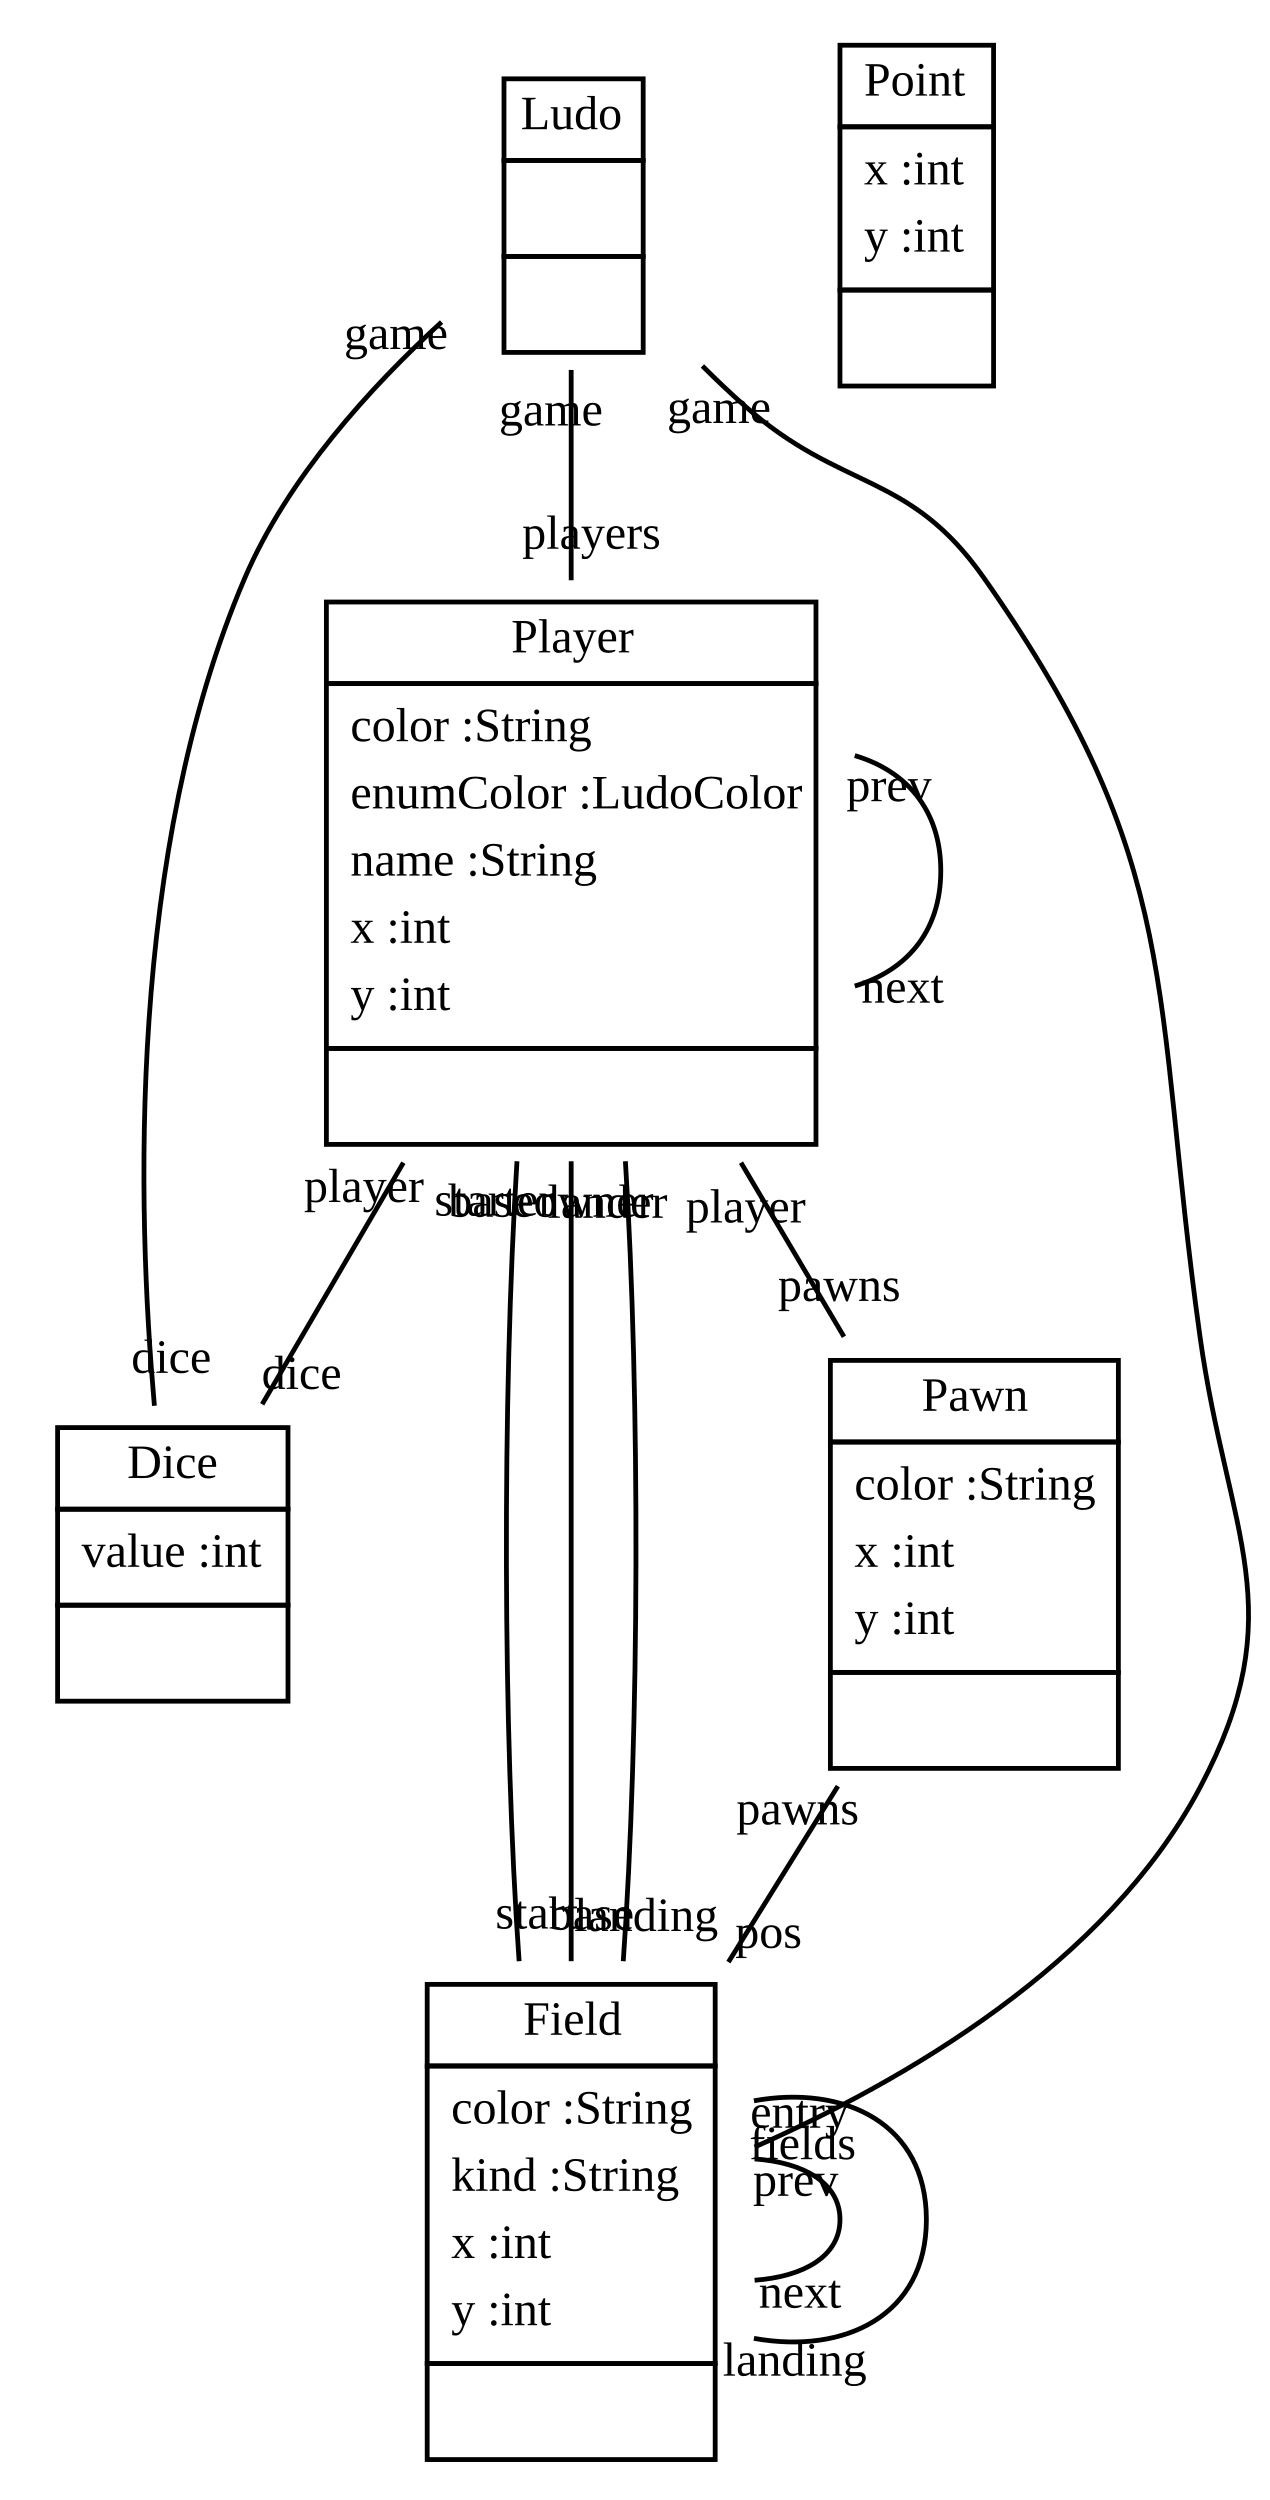
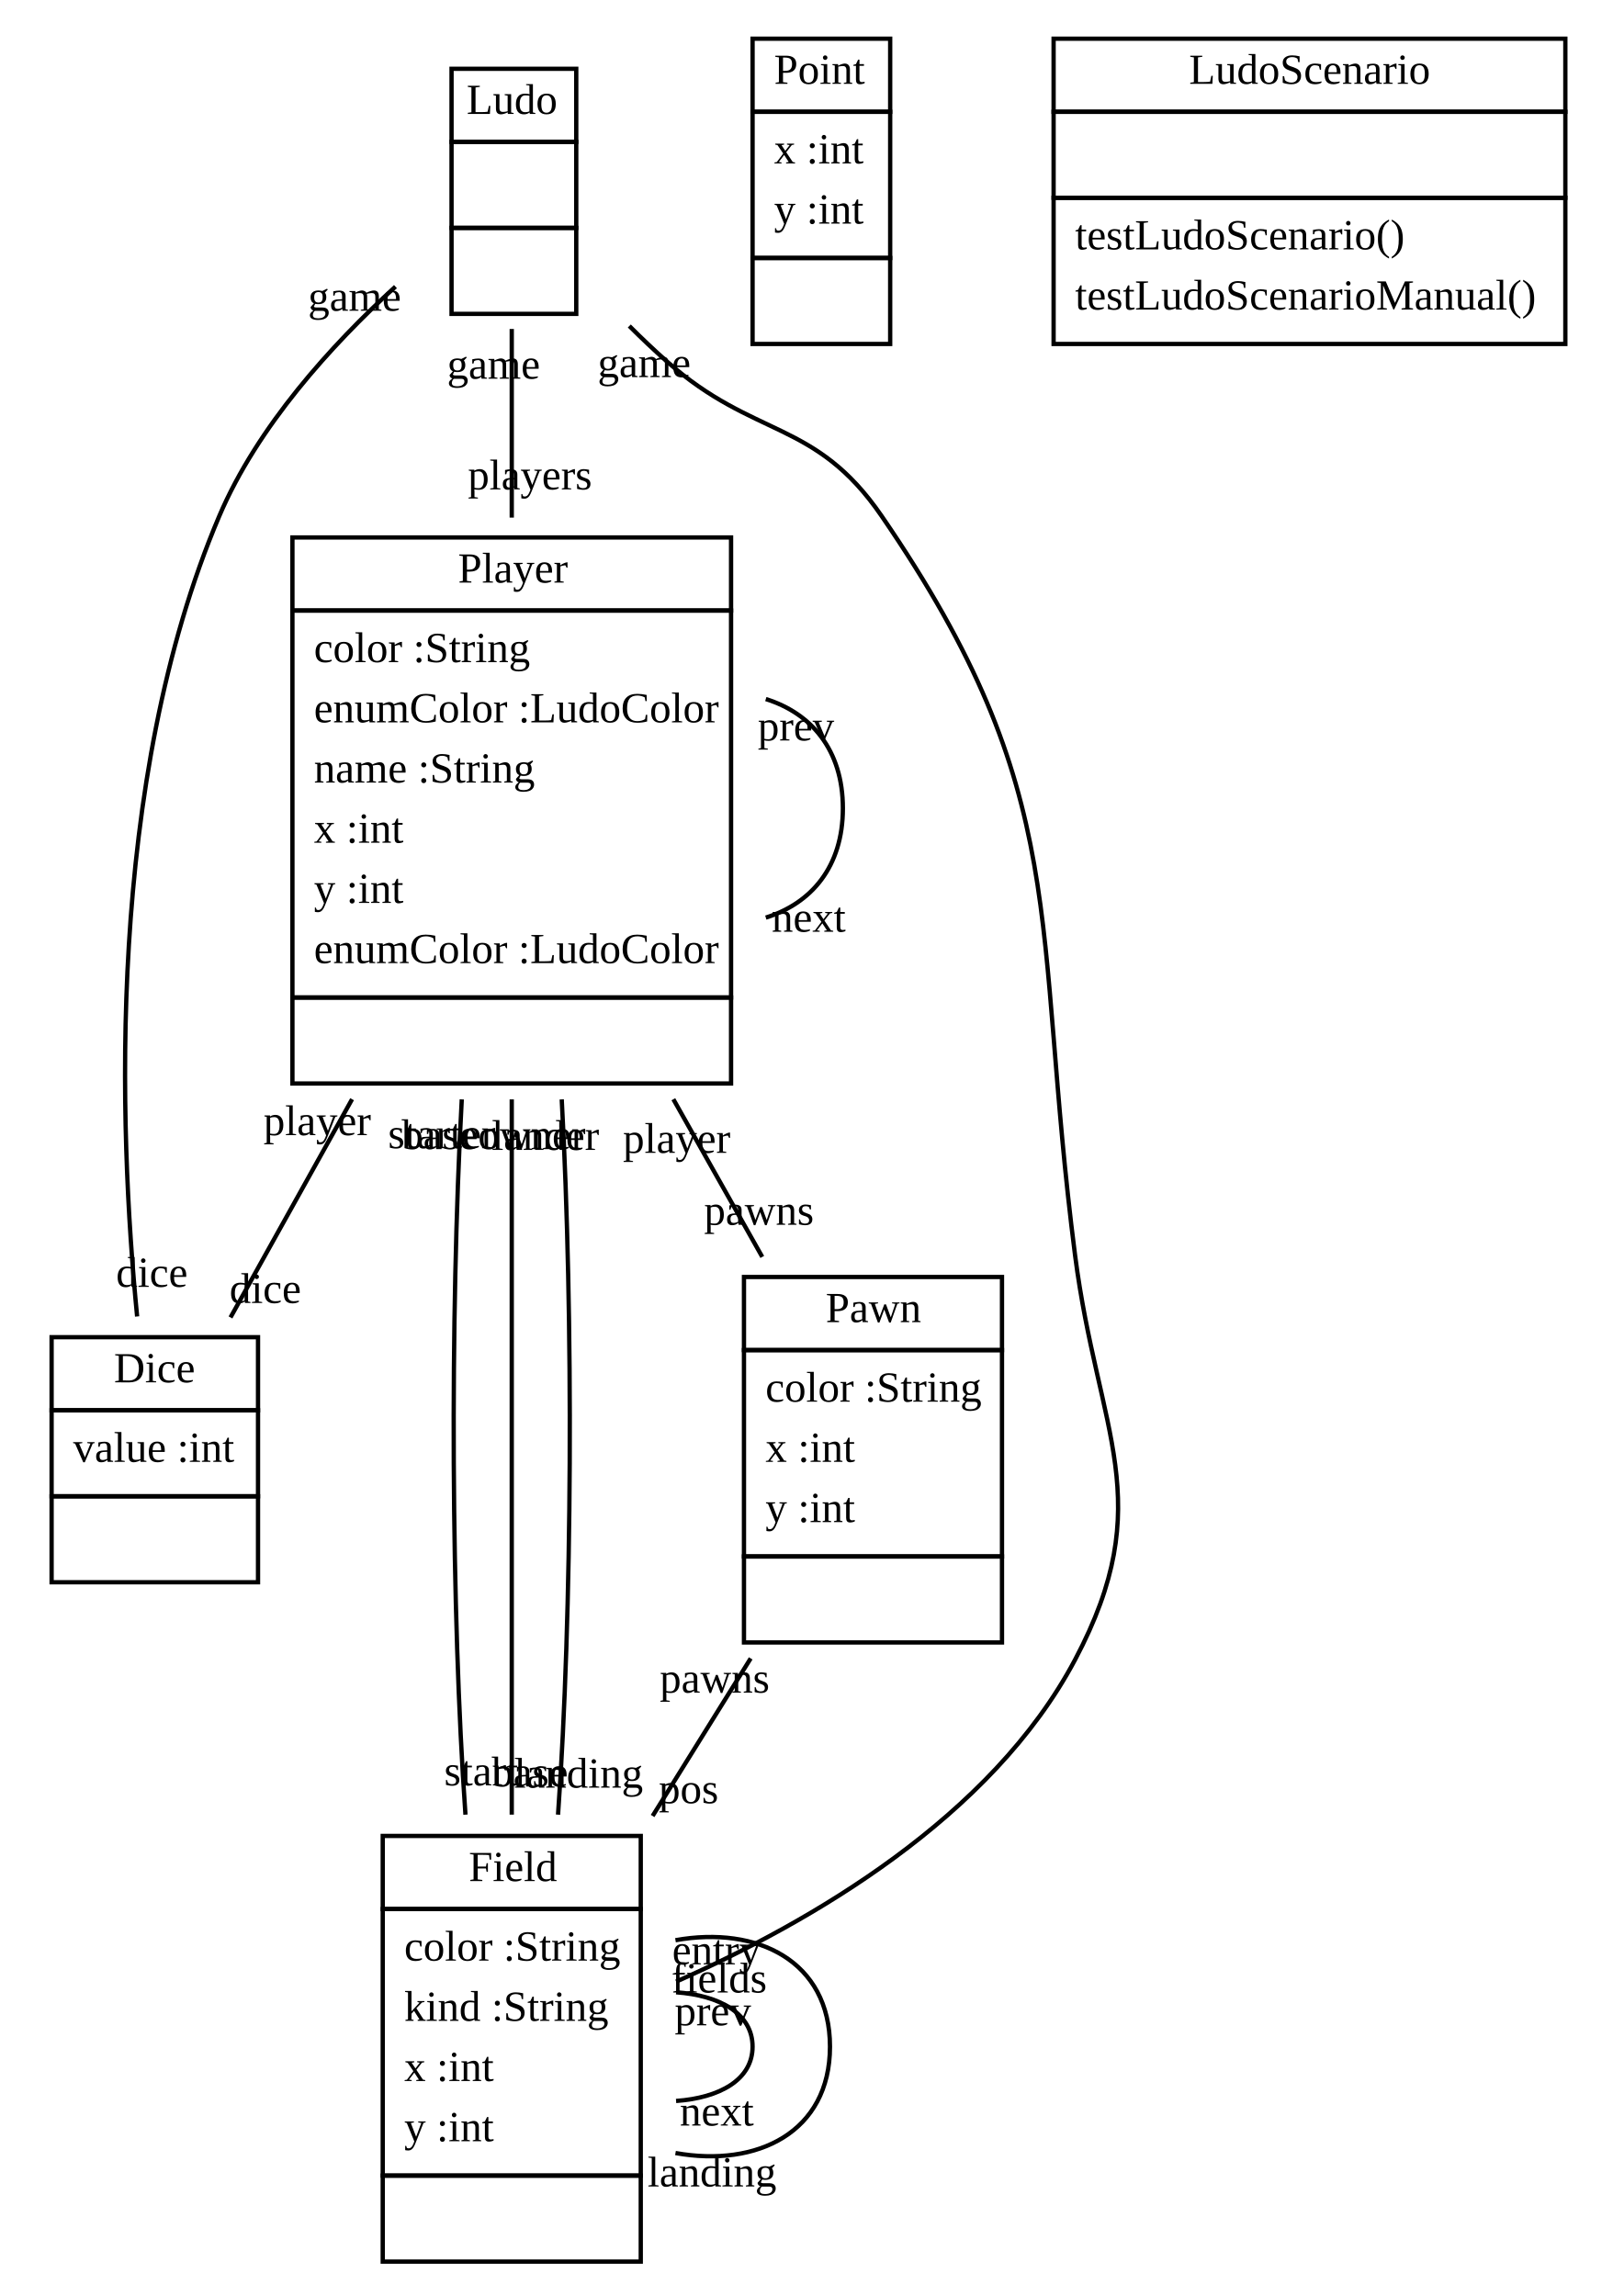
- <svg xmlns="http://www.w3.org/2000/svg" xmlns:xlink="http://www.w3.org/1999/xlink" width="264pt" height="520pt" viewBox="0.00 0.00 264.43 520.00">
-   <g id="graph1" class="graph" transform="scale(1 1) rotate(0) translate(4 516)">
-     <polygon fill="white" stroke="white" points="-4,5 -4,-516 261.429,-516 261.429,5 -4,5" />
+ <svg xmlns="http://www.w3.org/2000/svg" xmlns:xlink="http://www.w3.org/1999/xlink" width="375pt" height="534pt" viewBox="0.00 0.00 375.00 534.00">
+   <g id="graph1" class="graph" transform="scale(1 1) rotate(0) translate(4 530)">
+     <polygon fill="white" stroke="white" points="-4,5 -4,-530 372,-530 372,5 -4,5" />
    <g id="node1" class="node">
      <a xlink:href="../examples/org/sdmlib/examples/ludo/Ludo.java" xlink:title="&lt;TABLE&gt;">
-         <polygon fill="none" stroke="black" points="101,-483 101,-500 130,-500 130,-483 101,-483" />
-         <text text-anchor="start" x="104.5" y="-489.5" font-family="Times New Roman,serif" font-size="10.00">Ludo</text>
+         <polygon fill="none" stroke="black" points="101,-497 101,-514 130,-514 130,-497 101,-497" />
+         <text text-anchor="start" x="104.5" y="-503.5" font-family="Times New Roman,serif" font-size="10.00">Ludo</text>
      </a>
-       <polygon fill="none" stroke="black" points="101,-463 101,-483 130,-483 130,-463 101,-463" />
-       <text text-anchor="start" x="114" y="-471" font-family="Times New Roman,serif" font-size="10.00"> </text>
-       <polygon fill="none" stroke="black" points="101,-443 101,-463 130,-463 130,-443 101,-443" />
-       <text text-anchor="start" x="114" y="-451" font-family="Times New Roman,serif" font-size="10.00"> </text>
+       <polygon fill="none" stroke="black" points="101,-477 101,-497 130,-497 130,-477 101,-477" />
+       <text text-anchor="start" x="114" y="-485" font-family="Times New Roman,serif" font-size="10.00"> </text>
+       <polygon fill="none" stroke="black" points="101,-457 101,-477 130,-477 130,-457 101,-457" />
+       <text text-anchor="start" x="114" y="-465" font-family="Times New Roman,serif" font-size="10.00"> </text>
    </g>
    <g id="node3" class="node">
      <a xlink:href="../examples/org/sdmlib/examples/ludo/Player.java" xlink:title="&lt;TABLE&gt;">
-         <polygon fill="none" stroke="black" points="64,-374 64,-391 166,-391 166,-374 64,-374" />
-         <text text-anchor="start" x="102.5" y="-380.5" font-family="Times New Roman,serif" font-size="10.00">Player</text>
+         <polygon fill="none" stroke="black" points="64,-388 64,-405 166,-405 166,-388 64,-388" />
+         <text text-anchor="start" x="102.5" y="-394.5" font-family="Times New Roman,serif" font-size="10.00">Player</text>
      </a>
-       <polygon fill="none" stroke="black" points="64,-298 64,-374 166,-374 166,-298 64,-298" />
-       <text text-anchor="start" x="69" y="-362" font-family="Times New Roman,serif" font-size="10.00">color :String</text>
-       <text text-anchor="start" x="69" y="-348" font-family="Times New Roman,serif" font-size="10.00">enumColor :LudoColor</text>
-       <text text-anchor="start" x="69" y="-334" font-family="Times New Roman,serif" font-size="10.00">name :String</text>
-       <text text-anchor="start" x="69" y="-320" font-family="Times New Roman,serif" font-size="10.00">x :int</text>
-       <text text-anchor="start" x="69" y="-306" font-family="Times New Roman,serif" font-size="10.00">y :int</text>
+       <polygon fill="none" stroke="black" points="64,-298 64,-388 166,-388 166,-298 64,-298" />
+       <text text-anchor="start" x="69" y="-376" font-family="Times New Roman,serif" font-size="10.00">color :String</text>
+       <text text-anchor="start" x="69" y="-362" font-family="Times New Roman,serif" font-size="10.00">enumColor :LudoColor</text>
+       <text text-anchor="start" x="69" y="-348" font-family="Times New Roman,serif" font-size="10.00">name :String</text>
+       <text text-anchor="start" x="69" y="-334" font-family="Times New Roman,serif" font-size="10.00">x :int</text>
+       <text text-anchor="start" x="69" y="-320" font-family="Times New Roman,serif" font-size="10.00">y :int</text>
+       <text text-anchor="start" x="69" y="-306" font-family="Times New Roman,serif" font-size="10.00">enumColor :LudoColor</text>
      <polygon fill="none" stroke="black" points="64,-278 64,-298 166,-298 166,-278 64,-278" />
      <text text-anchor="start" x="113.5" y="-286" font-family="Times New Roman,serif" font-size="10.00"> </text>
    </g>
    <g id="edge2" class="edge">
-       <path fill="none" stroke="black" d="M115,-439.348C115,-426.256 115,-410.628 115,-395.538" />
-       <text text-anchor="middle" x="119.226" y="-402.101" font-family="Times New Roman,serif" font-size="10.00">players</text>
-       <text text-anchor="middle" x="110.774" y="-427.785" font-family="Times New Roman,serif" font-size="10.00">game</text>
+       <path fill="none" stroke="black" d="M115,-453.486C115,-440.494 115,-424.916 115,-409.612" />
+       <text text-anchor="middle" x="119.226" y="-416.175" font-family="Times New Roman,serif" font-size="10.00">players</text>
+       <text text-anchor="middle" x="110.774" y="-441.923" font-family="Times New Roman,serif" font-size="10.00">game</text>
    </g>
    <g id="node4" class="node">
      <a xlink:href="../examples/org/sdmlib/examples/ludo/Dice.java" xlink:title="&lt;TABLE&gt;">
        <polygon fill="none" stroke="black" points="8,-202 8,-219 56,-219 56,-202 8,-202" />
        <text text-anchor="start" x="22.5" y="-208.5" font-family="Times New Roman,serif" font-size="10.00">Dice</text>
      </a>
      <polygon fill="none" stroke="black" points="8,-182 8,-202 56,-202 56,-182 8,-182" />
      <text text-anchor="start" x="13" y="-190" font-family="Times New Roman,serif" font-size="10.00">value :int</text>
      <polygon fill="none" stroke="black" points="8,-162 8,-182 56,-182 56,-162 8,-162" />
      <text text-anchor="start" x="30.5" y="-170" font-family="Times New Roman,serif" font-size="10.00"> </text>
    </g>
    <g id="edge6" class="edge">
-       <path fill="none" stroke="black" d="M87.993,-449.326C73.129,-435.721 55.932,-416.839 47,-396 22.586,-339.043 24.486,-264.949 28.17,-223.545" />
-       <text text-anchor="middle" x="31.688" y="-230.405" font-family="Times New Roman,serif" font-size="10.00">dice</text>
-       <text text-anchor="middle" x="78.491" y="-443.71" font-family="Times New Roman,serif" font-size="10.00">game</text>
+       <path fill="none" stroke="black" d="M87.957,-463.341C73.081,-449.741 55.883,-430.86 47,-410 20.691,-348.221 23.592,-267.657 27.887,-223.818" />
+       <text text-anchor="middle" x="31.323" y="-230.709" font-family="Times New Roman,serif" font-size="10.00">dice</text>
+       <text text-anchor="middle" x="78.453" y="-457.73" font-family="Times New Roman,serif" font-size="10.00">game</text>
    </g>
    <g id="node5" class="node">
      <a xlink:href="../examples/org/sdmlib/examples/ludo/Field.java" xlink:title="&lt;TABLE&gt;">
        <polygon fill="none" stroke="black" points="85,-86 85,-103 145,-103 145,-86 85,-86" />
        <text text-anchor="start" x="105" y="-92.5" font-family="Times New Roman,serif" font-size="10.00">Field</text>
      </a>
      <polygon fill="none" stroke="black" points="85,-24 85,-86 145,-86 145,-24 85,-24" />
      <text text-anchor="start" x="90" y="-74" font-family="Times New Roman,serif" font-size="10.00">color :String</text>
      <text text-anchor="start" x="90" y="-60" font-family="Times New Roman,serif" font-size="10.00">kind :String</text>
      <text text-anchor="start" x="90" y="-46" font-family="Times New Roman,serif" font-size="10.00">x :int</text>
      <text text-anchor="start" x="90" y="-32" font-family="Times New Roman,serif" font-size="10.00">y :int</text>
      <polygon fill="none" stroke="black" points="85,-4 85,-24 145,-24 145,-4 85,-4" />
      <text text-anchor="start" x="113.5" y="-12" font-family="Times New Roman,serif" font-size="10.00"> </text>
    </g>
    <g id="edge10" class="edge">
-       <path fill="none" stroke="black" d="M142.337,-440.183C145.187,-437.339 148.102,-434.566 151,-432 171.502,-413.848 185.266,-418.411 201,-396 242.954,-336.242 235.903,-310.313 246,-238 251.777,-196.624 265.552,-180.92 246,-144 226.57,-107.309 184.484,-82.938 153.23,-69.118" />
+       <path fill="none" stroke="black" d="M142.337,-454.183C145.187,-451.339 148.102,-448.566 151,-446 171.502,-427.848 185.508,-432.58 201,-410 245.703,-344.844 235.918,-316.372 246,-238 251.331,-196.564 265.552,-180.92 246,-144 226.57,-107.309 184.484,-82.938 153.23,-69.118" />
      <text text-anchor="middle" x="163.23" y="-66.58" font-family="Times New Roman,serif" font-size="10.00">fields</text>
-       <text text-anchor="middle" x="145.789" y="-428.298" font-family="Times New Roman,serif" font-size="10.00">game</text>
+       <text text-anchor="middle" x="145.789" y="-442.298" font-family="Times New Roman,serif" font-size="10.00">game</text>
    </g>
    <g id="node2" class="node">
      <a xlink:href="../examples/java/awt/Point.java" xlink:title="&lt;TABLE&gt;">
-         <polygon fill="none" stroke="black" points="171,-490 171,-507 203,-507 203,-490 171,-490" />
-         <text text-anchor="start" x="176" y="-496.5" font-family="Times New Roman,serif" font-size="10.00">Point</text>
+         <polygon fill="none" stroke="black" points="171,-504 171,-521 203,-521 203,-504 171,-504" />
+         <text text-anchor="start" x="176" y="-510.5" font-family="Times New Roman,serif" font-size="10.00">Point</text>
      </a>
-       <polygon fill="none" stroke="black" points="171,-456 171,-490 203,-490 203,-456 171,-456" />
-       <text text-anchor="start" x="176" y="-478" font-family="Times New Roman,serif" font-size="10.00">x :int</text>
-       <text text-anchor="start" x="176" y="-464" font-family="Times New Roman,serif" font-size="10.00">y :int</text>
-       <polygon fill="none" stroke="black" points="171,-436 171,-456 203,-456 203,-436 171,-436" />
-       <text text-anchor="start" x="185.5" y="-444" font-family="Times New Roman,serif" font-size="10.00"> </text>
+       <polygon fill="none" stroke="black" points="171,-470 171,-504 203,-504 203,-470 171,-470" />
+       <text text-anchor="start" x="176" y="-492" font-family="Times New Roman,serif" font-size="10.00">x :int</text>
+       <text text-anchor="start" x="176" y="-478" font-family="Times New Roman,serif" font-size="10.00">y :int</text>
+       <polygon fill="none" stroke="black" points="171,-450 171,-470 203,-470 203,-450 171,-450" />
+       <text text-anchor="start" x="185.5" y="-458" font-family="Times New Roman,serif" font-size="10.00"> </text>
    </g>
    <g id="edge4" class="edge">
-       <path fill="none" stroke="black" d="M174.079,-359.004C184.63,-355.884 192,-347.883 192,-335 192,-322.117 184.63,-314.116 174.079,-310.996" />
-       <text text-anchor="middle" x="184.032" y="-307.528" font-family="Times New Roman,serif" font-size="10.00">next</text>
-       <text text-anchor="middle" x="181.218" y="-349.502" font-family="Times New Roman,serif" font-size="10.00">prev</text>
+       <path fill="none" stroke="black" d="M174.079,-367.416C184.63,-364.113 192,-355.641 192,-342 192,-328.359 184.63,-319.887 174.079,-316.584" />
+       <text text-anchor="middle" x="184.048" y="-313.299" font-family="Times New Roman,serif" font-size="10.00">next</text>
+       <text text-anchor="middle" x="181.088" y="-357.784" font-family="Times New Roman,serif" font-size="10.00">prev</text>
    </g>
    <g id="edge8" class="edge">
-       <path fill="none" stroke="black" d="M80.041,-274.191C69.94,-256.909 59.308,-238.72 50.622,-223.859" />
-       <text text-anchor="middle" x="58.844" y="-227.051" font-family="Times New Roman,serif" font-size="10.00">dice</text>
-       <text text-anchor="middle" x="71.819" y="-265.999" font-family="Times New Roman,serif" font-size="10.00">player</text>
+       <path fill="none" stroke="black" d="M77.87,-274.344C68.029,-256.678 57.856,-238.417 49.599,-223.593" />
+       <text text-anchor="middle" x="57.701" y="-226.954" font-family="Times New Roman,serif" font-size="10.00">dice</text>
+       <text text-anchor="middle" x="69.767" y="-265.984" font-family="Times New Roman,serif" font-size="10.00">player</text>
    </g>
    <g id="edge16" class="edge">
-       <path fill="none" stroke="black" d="M103.707,-274.49C100.623,-225.038 100.771,-155.331 104.152,-107.829" />
-       <text text-anchor="middle" x="107.812" y="-114.636" font-family="Times New Roman,serif" font-size="10.00">start</text>
-       <text text-anchor="middle" x="99" y="-263.167" font-family="Times New Roman,serif" font-size="10.00">starter</text>
+       <path fill="none" stroke="black" d="M103.379,-274.307C100.615,-223.633 100.901,-154.881 104.237,-107.949" />
+       <text text-anchor="middle" x="107.895" y="-114.755" font-family="Times New Roman,serif" font-size="10.00">start</text>
+       <text text-anchor="middle" x="98.732" y="-262.952" font-family="Times New Roman,serif" font-size="10.00">starter</text>
    </g>
    <g id="edge18" class="edge">
-       <path fill="none" stroke="black" d="M115,-274.49C115,-225.038 115,-155.331 115,-107.829" />
-       <text text-anchor="middle" x="119.226" y="-114.393" font-family="Times New Roman,serif" font-size="10.00">base</text>
-       <text text-anchor="middle" x="110.774" y="-262.927" font-family="Times New Roman,serif" font-size="10.00">baseowner</text>
+       <path fill="none" stroke="black" d="M115,-274.307C115,-223.633 115,-154.881 115,-107.949" />
+       <text text-anchor="middle" x="119.226" y="-114.512" font-family="Times New Roman,serif" font-size="10.00">base</text>
+       <text text-anchor="middle" x="110.774" y="-262.744" font-family="Times New Roman,serif" font-size="10.00">baseowner</text>
    </g>
    <g id="edge20" class="edge">
-       <path fill="none" stroke="black" d="M126.293,-274.49C129.377,-225.038 129.229,-155.331 125.848,-107.829" />
-       <text text-anchor="middle" x="130.624" y="-114.115" font-family="Times New Roman,serif" font-size="10.00">landing</text>
-       <text text-anchor="middle" x="122.56" y="-262.713" font-family="Times New Roman,serif" font-size="10.00">lander</text>
+       <path fill="none" stroke="black" d="M126.621,-274.307C129.385,-223.633 129.099,-154.881 125.763,-107.949" />
+       <text text-anchor="middle" x="130.541" y="-114.233" font-family="Times New Roman,serif" font-size="10.00">landing</text>
+       <text text-anchor="middle" x="122.825" y="-262.555" font-family="Times New Roman,serif" font-size="10.00">lander</text>
    </g>
    <g id="node6" class="node">
      <a xlink:href="../examples/org/sdmlib/examples/ludo/Pawn.java" xlink:title="&lt;TABLE&gt;">
        <polygon fill="none" stroke="black" points="169,-216 169,-233 229,-233 229,-216 169,-216" />
        <text text-anchor="start" x="188" y="-222.5" font-family="Times New Roman,serif" font-size="10.00">Pawn</text>
      </a>
      <polygon fill="none" stroke="black" points="169,-168 169,-216 229,-216 229,-168 169,-168" />
      <text text-anchor="start" x="174" y="-204" font-family="Times New Roman,serif" font-size="10.00">color :String</text>
      <text text-anchor="start" x="174" y="-190" font-family="Times New Roman,serif" font-size="10.00">x :int</text>
      <text text-anchor="start" x="174" y="-176" font-family="Times New Roman,serif" font-size="10.00">y :int</text>
      <polygon fill="none" stroke="black" points="169,-148 169,-168 229,-168 229,-148 169,-148" />
      <text text-anchor="start" x="197.5" y="-156" font-family="Times New Roman,serif" font-size="10.00"> </text>
    </g>
    <g id="edge22" class="edge">
-       <path fill="none" stroke="black" d="M150.38,-274.191C157.554,-262.063 164.992,-249.489 171.829,-237.932" />
-       <text text-anchor="middle" x="170.852" y="-245.384" font-family="Times New Roman,serif" font-size="10.00">pawns</text>
-       <text text-anchor="middle" x="151.357" y="-261.739" font-family="Times New Roman,serif" font-size="10.00">player</text>
+       <path fill="none" stroke="black" d="M152.578,-274.344C159.567,-261.947 166.721,-249.256 173.255,-237.667" />
+       <text text-anchor="middle" x="172.486" y="-245.137" font-family="Times New Roman,serif" font-size="10.00">pawns</text>
+       <text text-anchor="middle" x="153.347" y="-261.874" font-family="Times New Roman,serif" font-size="10.00">player</text>
    </g>
    <g id="edge12" class="edge">
      <path fill="none" stroke="black" d="M153.214,-66.638C163.335,-65.916 171,-61.703 171,-54 171,-46.297 163.335,-42.084 153.214,-41.362" />
      <text text-anchor="middle" x="162.681" y="-35.64" font-family="Times New Roman,serif" font-size="10.00">next</text>
      <text text-anchor="middle" x="161.767" y="-58.957" font-family="Times New Roman,serif" font-size="10.00">prev</text>
    </g>
    <g id="edge14" class="edge">
      <path fill="none" stroke="black" d="M153.074,-78.747C172.063,-82.171 189,-73.922 189,-54 189,-34.078 172.063,-25.829 153.074,-29.253" />
      <text text-anchor="middle" x="161.567" y="-21.474" font-family="Times New Roman,serif" font-size="10.00">landing</text>
      <text text-anchor="middle" x="162.578" y="-73.135" font-family="Times New Roman,serif" font-size="10.00">entry</text>
    </g>
    <g id="edge24" class="edge">
      <path fill="none" stroke="black" d="M170.561,-144.295C163.232,-132.515 155.285,-119.743 147.755,-107.642" />
      <text text-anchor="middle" x="156.131" y="-110.604" font-family="Times New Roman,serif" font-size="10.00">pos</text>
      <text text-anchor="middle" x="162.185" y="-136.333" font-family="Times New Roman,serif" font-size="10.00">pawns</text>
    </g>
+     <g id="node7" class="node">
+       <a xlink:href="../examples/org/sdmlib/examples/ludo/LudoScenario.java" xlink:title="&lt;TABLE&gt;">
+         <polygon fill="none" stroke="black" points="241,-504 241,-521 360,-521 360,-504 241,-504" />
+         <text text-anchor="start" x="272.5" y="-510.5" font-family="Times New Roman,serif" font-size="10.00">LudoScenario</text>
+       </a>
+       <polygon fill="none" stroke="black" points="241,-484 241,-504 360,-504 360,-484 241,-484" />
+       <text text-anchor="start" x="299" y="-492" font-family="Times New Roman,serif" font-size="10.00"> </text>
+       <polygon fill="none" stroke="black" points="241,-450 241,-484 360,-484 360,-450 241,-450" />
+       <text text-anchor="start" x="246" y="-472" font-family="Times New Roman,serif" font-size="10.00">testLudoScenario()</text>
+       <text text-anchor="start" x="246" y="-458" font-family="Times New Roman,serif" font-size="10.00">testLudoScenarioManual()</text>
+     </g>
  </g>
</svg>
